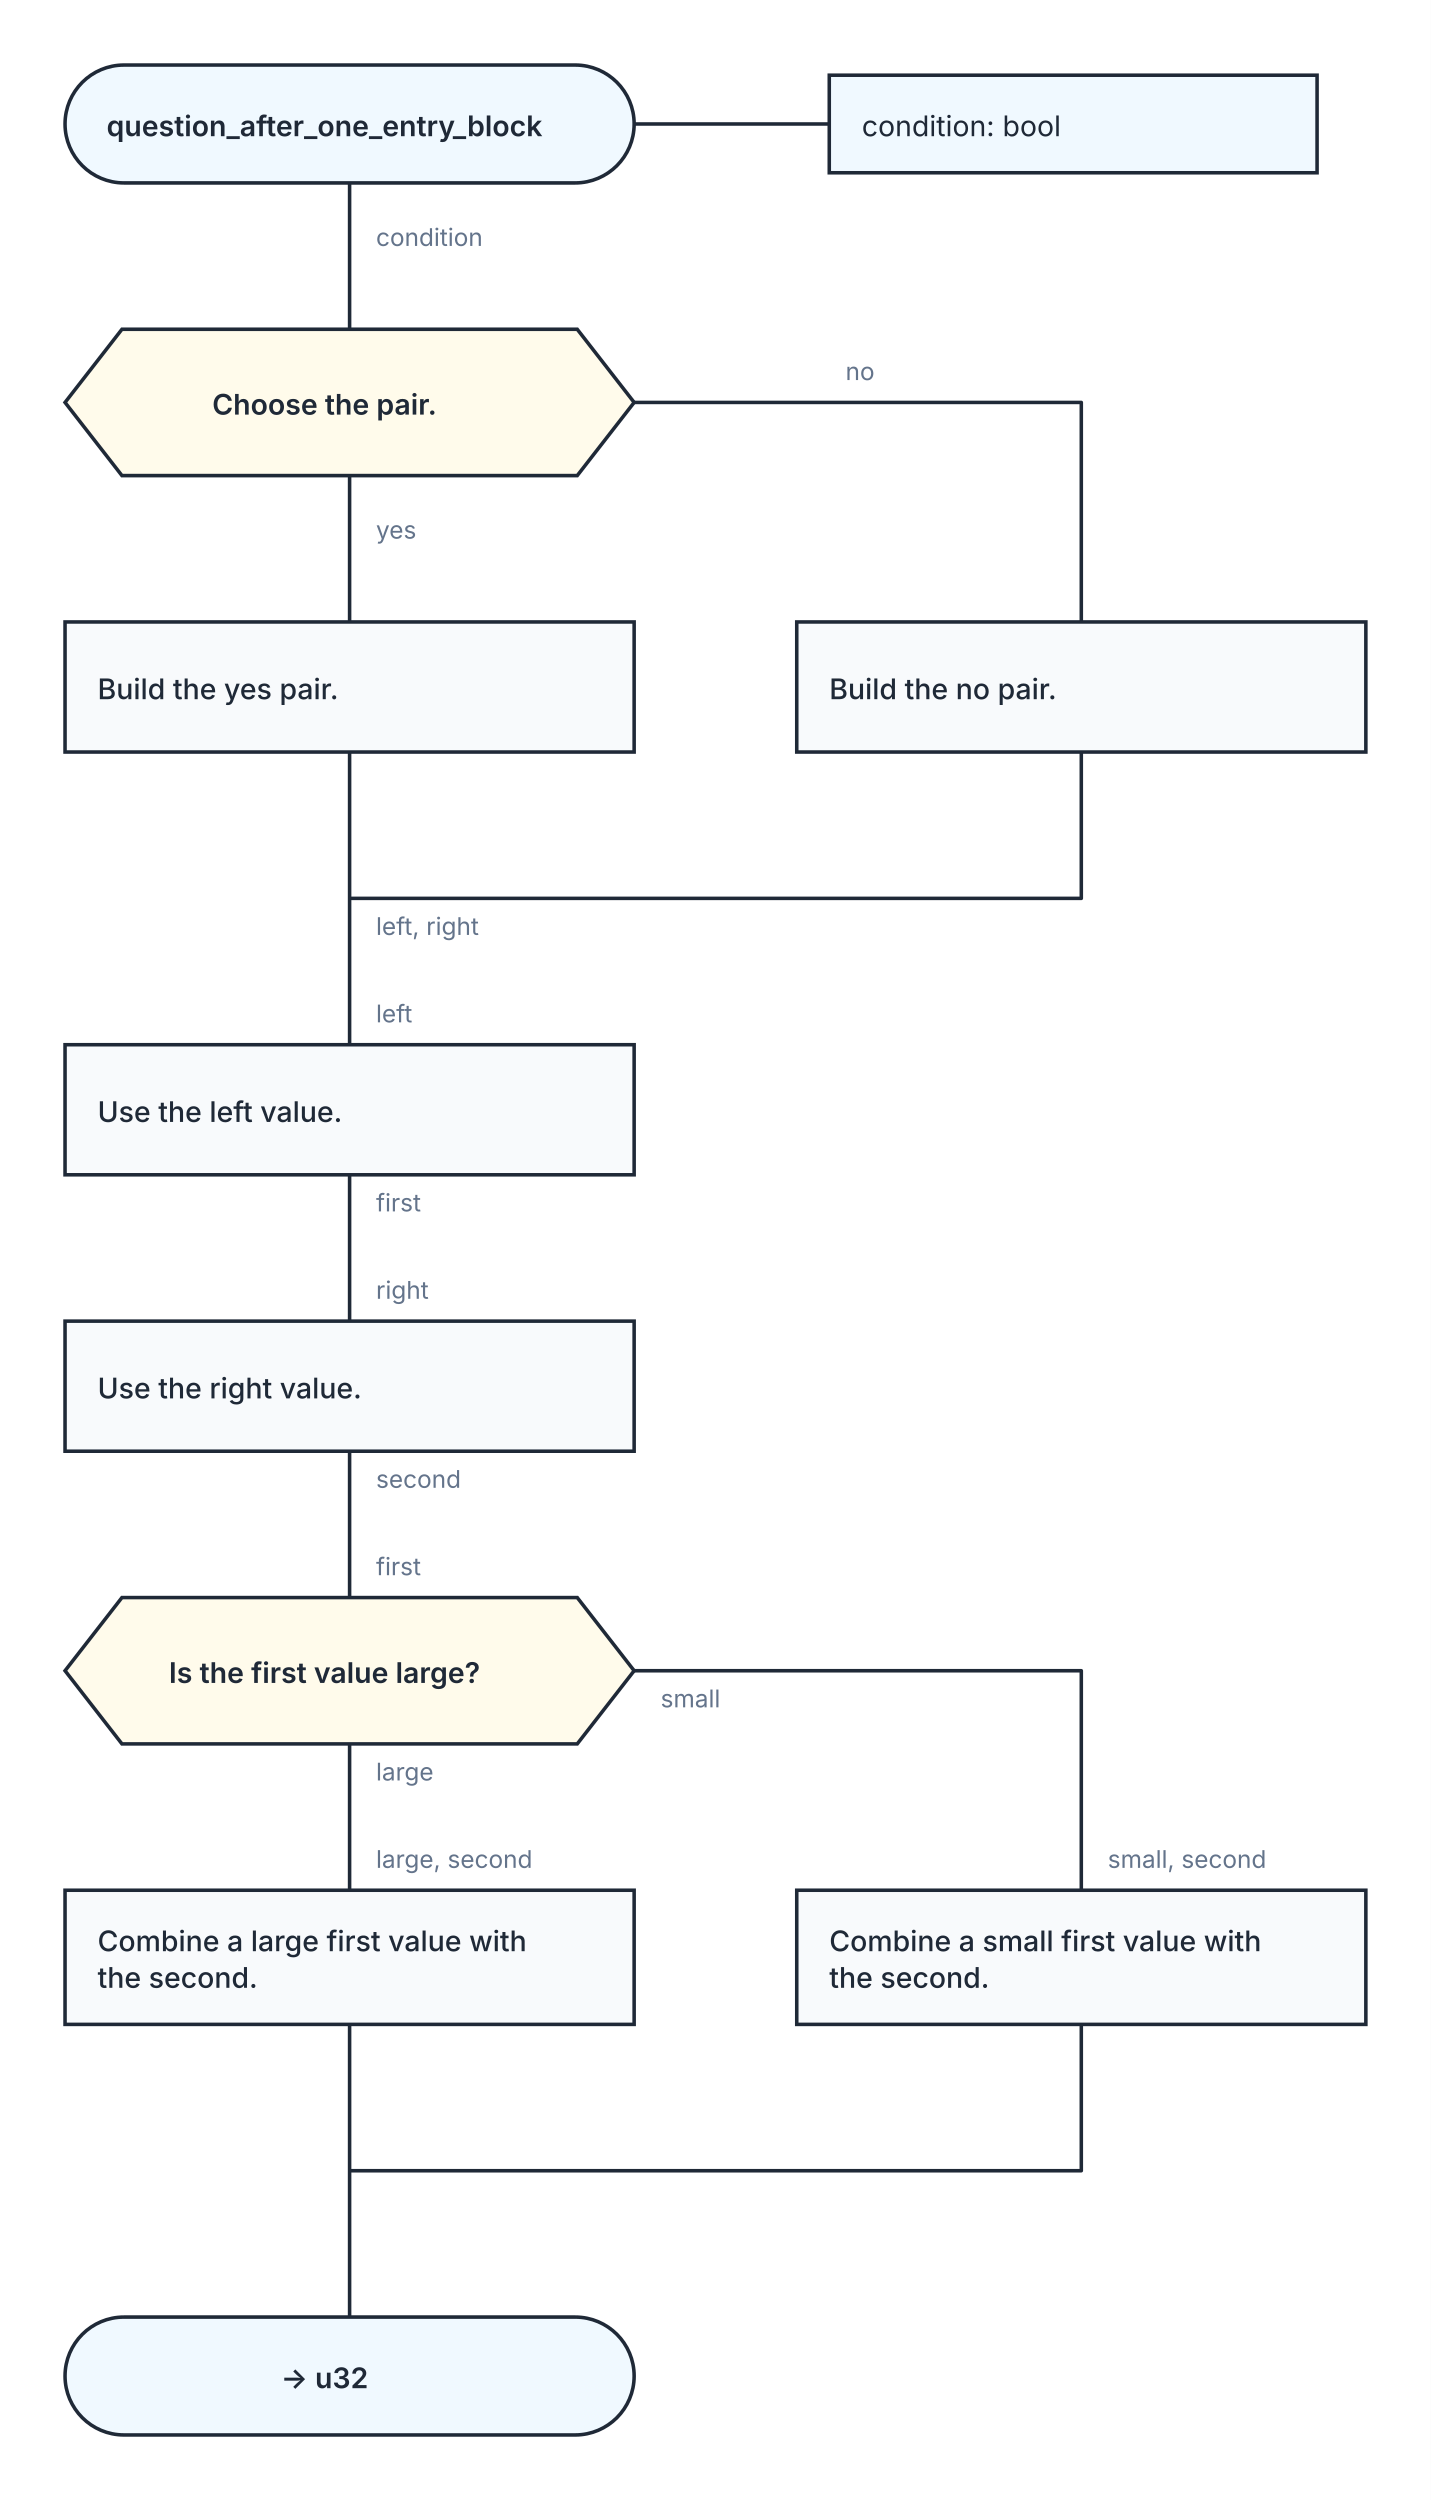
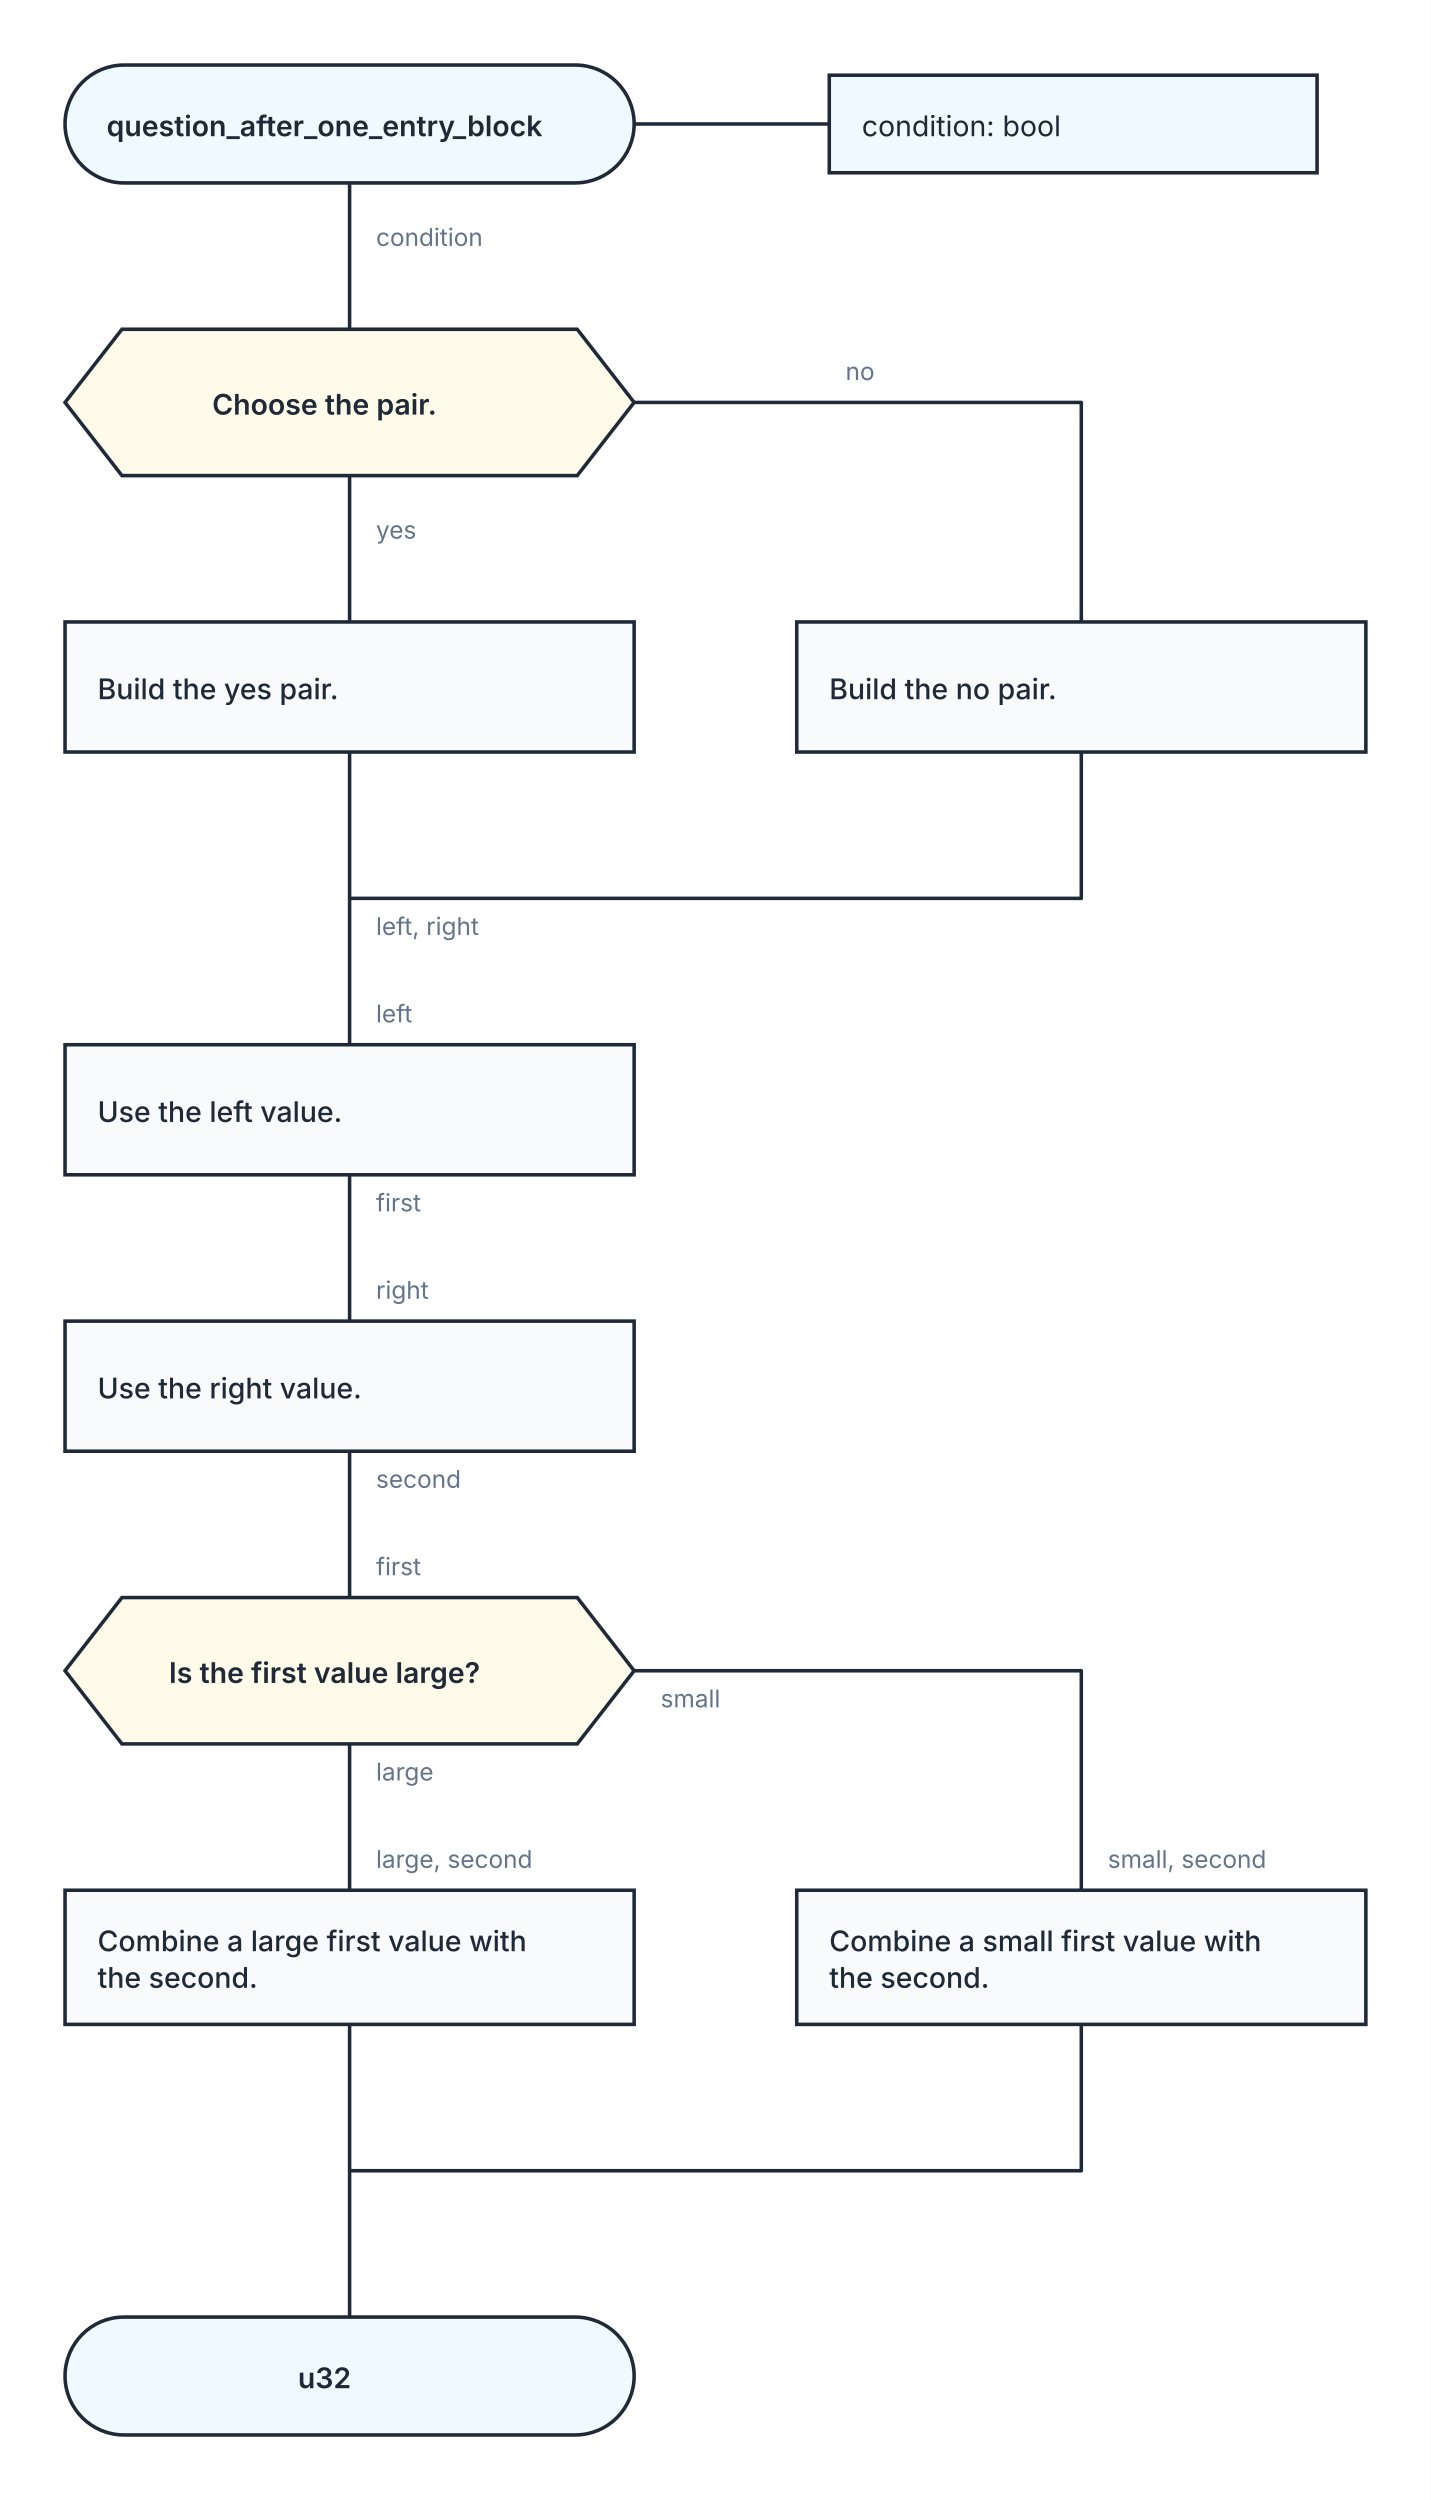
<svg xmlns="http://www.w3.org/2000/svg" width="704" height="1230" viewBox="0 0 704 1230" role="img" aria-labelledby="kaalang-title" aria-describedby="kaalang-description">
  <defs>
    <style>
      svg { color: #1f2937; font-family: Inter, ui-sans-serif, system-ui, -apple-system, BlinkMacSystemFont, "Segoe UI", sans-serif; text-rendering: optimizeLegibility; }
      .connection { fill: none; stroke: currentColor; stroke-width: 1.75; stroke-linecap: square; stroke-linejoin: round; }
      .connection-label { fill: #64748b; font-size: 12px; font-weight: 400; paint-order: stroke; stroke: #ffffff; stroke-width: 5px; stroke-linejoin: round; text-anchor: start; }
      .branch-label { fill: currentColor; font-weight: 500; }
      .parameter-link { fill: none; stroke: currentColor; stroke-width: 1.75; }
      .node-shape { fill: #ffffff; stroke: currentColor; stroke-width: 1.75; }
      .start .node-shape, .end .node-shape, .parameter-panel .node-shape { fill: #f0f9ff; }
      .action .node-shape { fill: #f8fafc; }
      .question .node-shape { fill: #fffbeb; }
      .select .node-shape, .case .node-shape { fill: #f5f3ff; }
      .label { fill: currentColor; font-size: 14px; text-anchor: middle; }
      .start .label, .question .label, .select .label, .case .label, .end .label { font-weight: 600; }
      .action .label { font-weight: 500; text-anchor: start; }
      .parameter-panel .label { font-weight: 400; text-anchor: start; }
    </style>
  </defs>
  <rect width="100%" height="100%" fill="#ffffff" />
  <g class="connections">
    <path class="connection" d="       M 172 90 L 172 162       M 172 234 L 172 306       M 312 198 L 532 198 L 532 306       M 172 370 L 172 442       M 532 370 L 532 442 L 172 442       M 172 578 L 172 650       M 172 714 L 172 786       M 172 858 L 172 930       M 312 822 L 532 822 L 532 930       M 172 996 L 172 1068       M 532 996 L 532 1068 L 172 1068       M 172 442 L 172 514       M 172 1068 L 172 1140     " />
    <text class="connection-label" x="185" y="460" xml:space="preserve">
      <tspan x="185" dy="0">left, right</tspan>
    </text>
    <text class="connection-label" x="185" y="121" xml:space="preserve">
      <tspan x="185" dy="0">condition</tspan>
    </text>
    <text class="connection-label" x="185" y="265" xml:space="preserve">
      <tspan x="185" dy="0">yes</tspan>
    </text>
    <text class="connection-label" x="416" y="187" xml:space="preserve">
      <tspan x="416" dy="0">no</tspan>
    </text>
    <text class="connection-label" x="185" y="596" xml:space="preserve">
      <tspan x="185" dy="0">first</tspan>
    </text>
    <text class="connection-label" x="185" y="732" xml:space="preserve">
      <tspan x="185" dy="0">second</tspan>
    </text>
    <text class="connection-label" x="185" y="876" xml:space="preserve">
      <tspan x="185" dy="0">large</tspan>
    </text>
    <text class="connection-label" x="325" y="840" xml:space="preserve">
      <tspan x="325" dy="0">small</tspan>
    </text>
    <text class="connection-label" x="185" y="503" xml:space="preserve">
      <tspan x="185" dy="0">left</tspan>
    </text>
    <text class="connection-label" x="185" y="639" xml:space="preserve">
      <tspan x="185" dy="0">right</tspan>
    </text>
    <text class="connection-label" x="185" y="775" xml:space="preserve">
      <tspan x="185" dy="0">first</tspan>
    </text>
    <text class="connection-label" x="185" y="919" xml:space="preserve">
      <tspan x="185" dy="0">large, second</tspan>
    </text>
    <text class="connection-label" x="545" y="919" xml:space="preserve">
      <tspan x="545" dy="0">small, second</tspan>
    </text>
  </g>
  <g class="nodes">
    <path class="parameter-link" d="M 312 61 L 408 61" />
    <g class="parameter-panel" transform="translate(528 61)">
      <rect class="node-shape" x="-120" y="-24" width="240" height="48" />
      <text class="label" x="-104" y="6" xml:space="preserve">
        <tspan x="-104" dy="0">condition: bool</tspan>
      </text>
    </g>
    <g class="node start" transform="translate(172 61)">
      <rect class="node-shape" x="-140" y="-29" width="280" height="58" rx="29" />
      <text class="label" y="6" xml:space="preserve">
        <tspan x="0" dy="0">question_after_one_entry_block</tspan>
      </text>
    </g>
    <g class="node question" transform="translate(172 198)">
      <polygon class="node-shape" points="-112,-36 112,-36 140,0 112,36 -112,36 -140,0" />
      <text class="label" y="6" xml:space="preserve">
        <tspan x="0" dy="0">Choose the pair.</tspan>
      </text>
    </g>
    <g class="node action" transform="translate(172 338)">
      <rect class="node-shape" x="-140" y="-32" width="280" height="64" />
      <text class="label" y="6" xml:space="preserve">
        <tspan x="-124" dy="0">Build the yes pair.</tspan>
      </text>
    </g>
    <g class="node action" transform="translate(532 338)">
      <rect class="node-shape" x="-140" y="-32" width="280" height="64" />
      <text class="label" y="6" xml:space="preserve">
        <tspan x="-124" dy="0">Build the no pair.</tspan>
      </text>
    </g>
    <g class="node action" transform="translate(172 546)">
      <rect class="node-shape" x="-140" y="-32" width="280" height="64" />
      <text class="label" y="6" xml:space="preserve">
        <tspan x="-124" dy="0">Use the left value.</tspan>
      </text>
    </g>
    <g class="node action" transform="translate(172 682)">
      <rect class="node-shape" x="-140" y="-32" width="280" height="64" />
      <text class="label" y="6" xml:space="preserve">
        <tspan x="-124" dy="0">Use the right value.</tspan>
      </text>
    </g>
    <g class="node question" transform="translate(172 822)">
      <polygon class="node-shape" points="-112,-36 112,-36 140,0 112,36 -112,36 -140,0" />
      <text class="label" y="6" xml:space="preserve">
        <tspan x="0" dy="0">Is the first value large?</tspan>
      </text>
    </g>
    <g class="node action" transform="translate(172 963)">
      <rect class="node-shape" x="-140" y="-33" width="280" height="66" />
      <text class="label" y="-3" xml:space="preserve">
        <tspan x="-124" dy="0">Combine a large first value with </tspan>
        <tspan x="-124" dy="18">the second.</tspan>
      </text>
    </g>
    <g class="node action" transform="translate(532 963)">
      <rect class="node-shape" x="-140" y="-33" width="280" height="66" />
      <text class="label" y="-3" xml:space="preserve">
        <tspan x="-124" dy="0">Combine a small first value with </tspan>
        <tspan x="-124" dy="18">the second.</tspan>
      </text>
    </g>
    <g class="node end" transform="translate(172 1169)">
      <rect class="node-shape" x="-140" y="-29" width="280" height="58" rx="29" />
      <text class="label" y="6" xml:space="preserve">
-         <tspan x="0" dy="0">-&gt; u32</tspan>
+         <tspan x="0" dy="0">u32</tspan>
      </text>
    </g>
  </g>
</svg>
